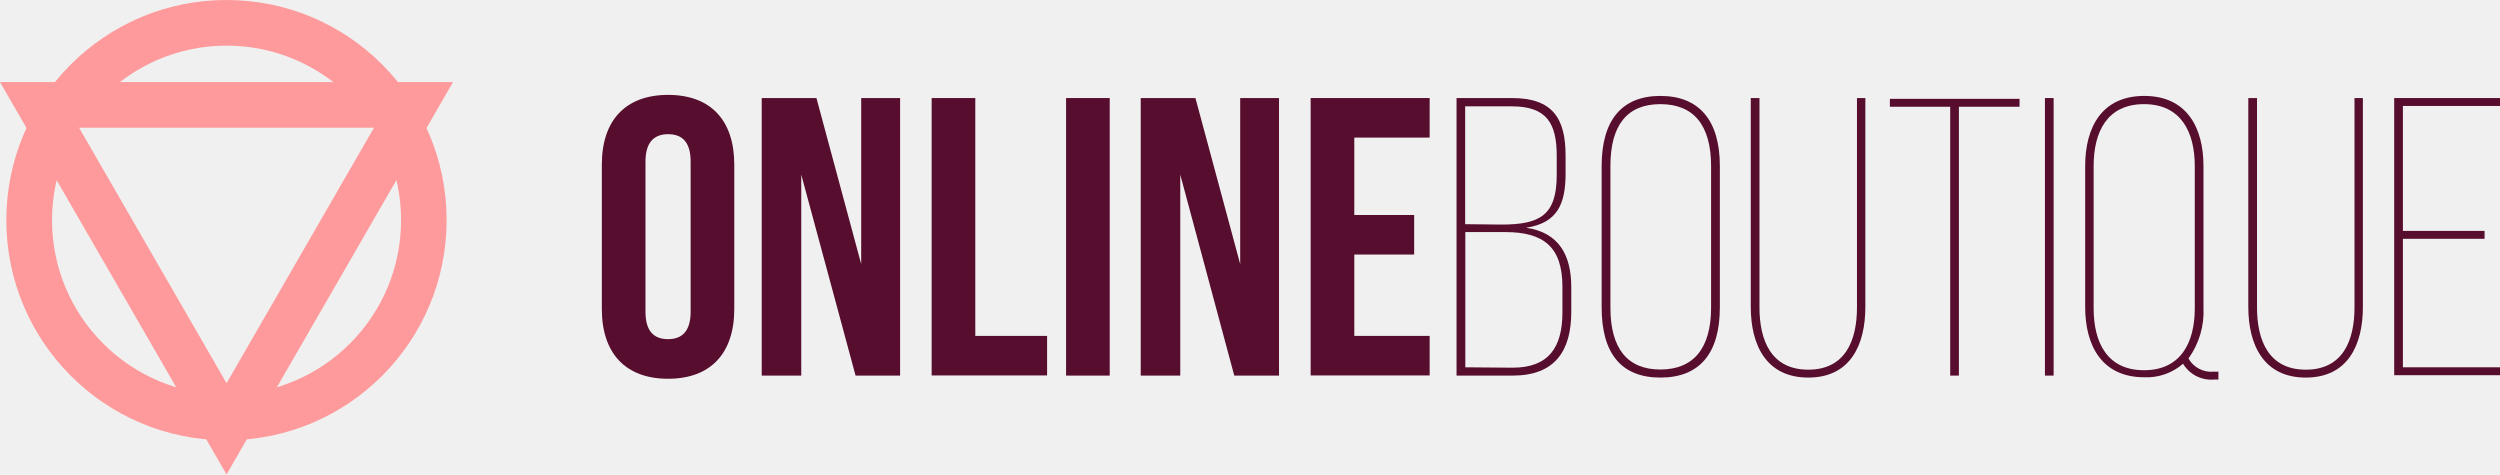
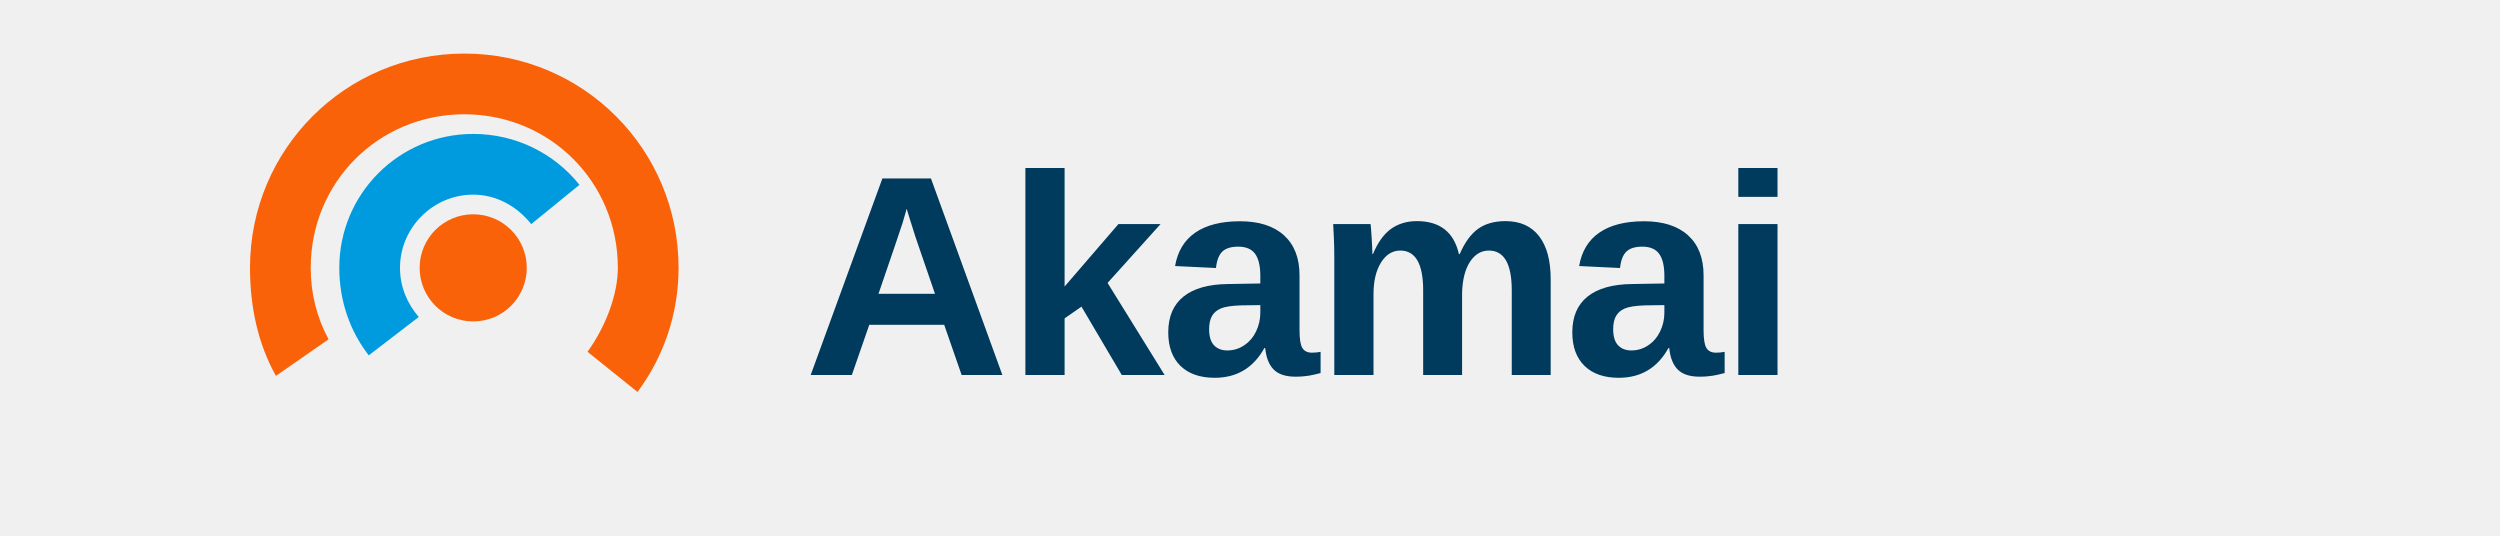
- <svg xmlns="http://www.w3.org/2000/svg" version="1.1" viewBox="0 0 316.16 60" data-name="Layer 1" id="Layer_1">
-   <defs id="defs1033">
-     <style id="style1031">.cls-1{fill:#4cc8c6}.cls-2{fill:#fff}</style>
-   </defs>
-   <g id="g1073">
-     <g id="g1041" style="fill:#fe9a9b;fill-opacity:1">
-       <path id="path1037" class="cls-1" d="M28.65,5.77A22.07,22.07,0,1,1,6.58,27.84,22.09,22.09,0,0,1,28.65,5.77m0-5.77A27.84,27.84,0,1,0,56.48,27.84,27.83,27.83,0,0,0,28.65,0Z" style="fill:#fe9a9b;fill-opacity:1" />
-       <path id="path1039" class="cls-1" d="M47.3,16.15,28.65,48.46,10,16.15H47.3m10-5.77H0L28.65,60,57.29,10.38Z" style="fill:#fe9a9b;fill-opacity:1" />
-     </g>
-     <g id="g1071" style="fill:#570d2d;fill-opacity:1">
-       <path style="fill:#570d2d;fill-opacity:1" id="path1043" class="cls-2" d="M76.11,20.82c0-5.61,3-8.82,8.38-8.82s8.37,3.21,8.37,8.82V39.08c0,5.61-3,8.82-8.37,8.82s-8.38-3.21-8.38-8.82Zm5.52,18.61c0,2.5,1.1,3.46,2.86,3.46s2.85-1,2.85-3.46v-19c0-2.5-1.1-3.46-2.85-3.46s-2.86,1-2.86,3.46Z" />
-       <path style="fill:#570d2d;fill-opacity:1" id="path1045" class="cls-2" d="M101.33,22.08V47.5h-5V12.4h6.92l5.66,21v-21h4.92V47.5H108.2Z" />
-       <path style="fill:#570d2d;fill-opacity:1" id="path1047" class="cls-2" d="M117.82,12.4h5.52V42.48h9.08v5h-14.6Z" />
-       <path style="fill:#570d2d;fill-opacity:1" id="path1049" class="cls-2" d="M134.82,12.4h5.52V47.5h-5.52Z" />
-       <path style="fill:#570d2d;fill-opacity:1" id="path1051" class="cls-2" d="M149.26,22.08V47.5h-5V12.4h6.92l5.66,21v-21h4.91V47.5h-5.66Z" />
-       <path style="fill:#570d2d;fill-opacity:1" id="path1053" class="cls-2" d="M171.27,27.19h7.57v5h-7.57V42.48h9.53v5H165.75V12.4H180.8v5h-9.53Z" />
-       <path style="fill:#570d2d;fill-opacity:1" id="path1055" class="cls-2" d="M191.22,12.4c5.12,0,6.77,2.56,6.77,7.27v2.26c0,3.91-1.05,6.27-5,6.87,4.16.6,5.72,3.46,5.72,7.52v3.11c0,5-2.11,8.07-7.42,8.07H184.2V12.4Zm-1.35,16c4.86,0,7-1.16,7-6.27V19.72c0-4.11-1.25-6.27-5.67-6.27h-5.91v14.9Zm1.41,18.1c4.61,0,6.31-2.61,6.31-7V36.27c0-5.07-2.4-6.92-7.22-6.92h-5.06v17.1Z" />
-       <path style="fill:#570d2d;fill-opacity:1" id="path1057" class="cls-2" d="M202.55,21c0-5.81,2.56-8.87,7.43-8.87s7.52,3.06,7.52,8.87V38.87c0,5.82-2.56,8.88-7.52,8.88s-7.43-3.06-7.43-8.88Zm1.11,17.91c0,5.16,2.15,7.82,6.32,7.82s6.41-2.66,6.41-7.82V21c0-5.17-2.2-7.83-6.41-7.83s-6.32,2.66-6.32,7.83Z" />
-       <path style="fill:#570d2d;fill-opacity:1" id="path1059" class="cls-2" d="M222.51,38.87c0,4.22,1.5,7.88,6.17,7.88s6.16-3.66,6.16-7.88V12.4h1.06V38.82c0,4.82-1.91,8.93-7.22,8.93s-7.27-4.11-7.27-8.93V12.4h1.1Z" />
-       <path style="fill:#570d2d;fill-opacity:1" id="path1061" class="cls-2" d="M246.63,47.5v-34H239v-1H255.4v1h-7.67V47.5Z" />
-       <path style="fill:#570d2d;fill-opacity:1" id="path1063" class="cls-2" d="M259.71,12.4V47.5h-1.1V12.4Z" />
-       <path style="fill:#570d2d;fill-opacity:1" id="path1065" class="cls-2" d="M278.66,21V38.87a10.14,10.14,0,0,1-1.9,6.47A3.33,3.33,0,0,0,280,47h.55v1H280a4.16,4.16,0,0,1-3.92-2,7,7,0,0,1-4.91,1.71c-5.36,0-7.47-4-7.47-8.88V21c0-4.91,2.11-8.87,7.47-8.87S278.66,16.11,278.66,21Zm-13.89,0v18c0,4.31,1.71,7.82,6.37,7.82s6.42-3.51,6.42-7.82V21c0-4.32-1.76-7.83-6.42-7.83S264.77,16.66,264.77,21Z" />
-       <path style="fill:#570d2d;fill-opacity:1" id="path1067" class="cls-2" d="M285.43,38.87c0,4.22,1.5,7.88,6.17,7.88s6.16-3.66,6.16-7.88V12.4h1.06V38.82c0,4.82-1.91,8.93-7.22,8.93s-7.27-4.11-7.27-8.93V12.4h1.1Z" />
-       <path style="fill:#570d2d;fill-opacity:1" id="path1069" class="cls-2" d="M314.21,29.2v1H303.88V46.45h12.28v1H302.78V12.4h13.38v1H303.88V29.2Z" />
-     </g>
+ <svg xmlns="http://www.w3.org/2000/svg" version="1.1" viewBox="0 0 280 60">
+   <g transform="translate(2, 4)">
+     <path d="M26,26 C26,12.7 36.7,2 50,2 C63.3,2 74,12.7 74,26 C74,31.2 72.3,36 69.4,39.9 L63.8,35.4 C65.9,32.5 67.2,28.9 67.2,26 C67.2,16.4 59.6,8.8 50,8.8 C40.4,8.8 32.8,16.4 32.8,26 C32.8,28.9 33.5,31.6 34.8,34 L28.9,38.1 C26.9,34.5 26,30.4 26,26 Z" fill="#F96208" />
+     <path d="M36,26 C36,17.7 42.7,11 51,11 C55.8,11 60.1,13.2 62.9,16.7 L57.5,21.1 C55.9,19.1 53.6,17.8 51,17.8 C46.5,17.8 42.8,21.5 42.8,26 C42.8,28.1 43.6,30 44.9,31.5 L39.3,35.8 C37.2,33.1 36,29.7 36,26 Z" fill="#009BDE" />
+     <circle cx="51" cy="26" r="6" fill="#F96208" />
  </g>
+   <text x="90" y="42" font-family="Arial, Helvetica, sans-serif" font-size="32" font-weight="700" fill="#003A5C" letter-spacing="-0.5">Akamai</text>
</svg>
